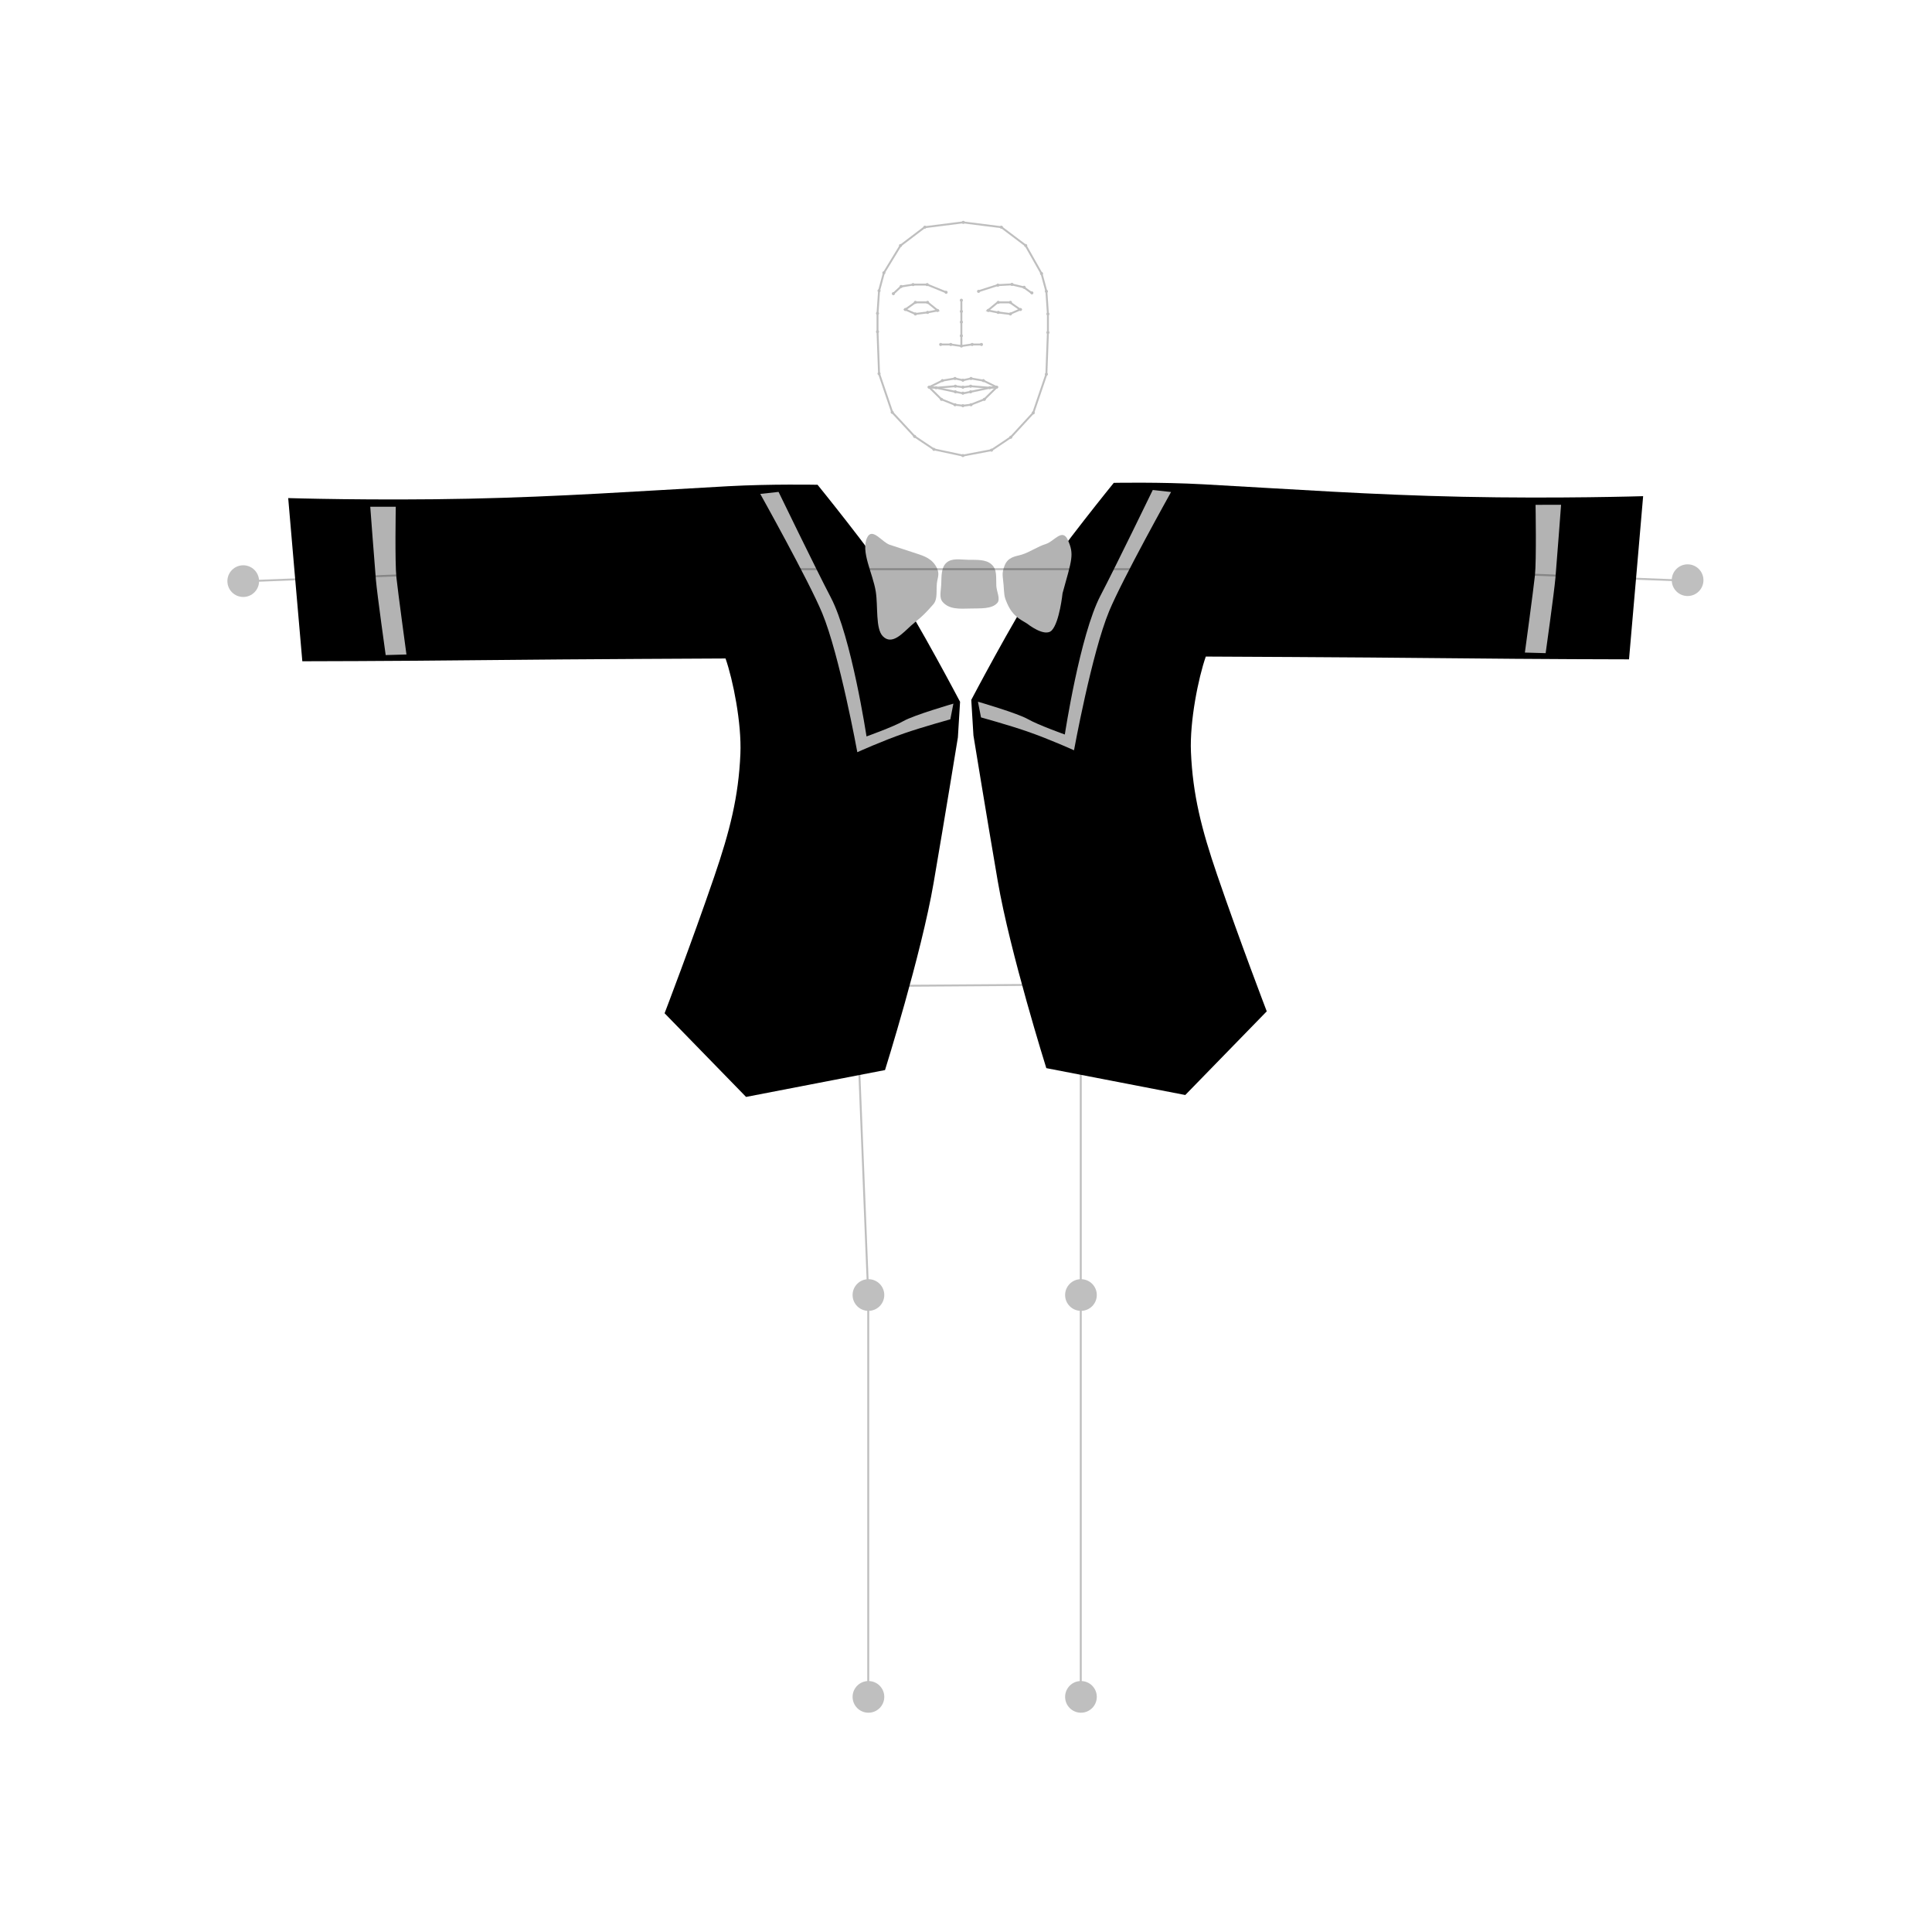
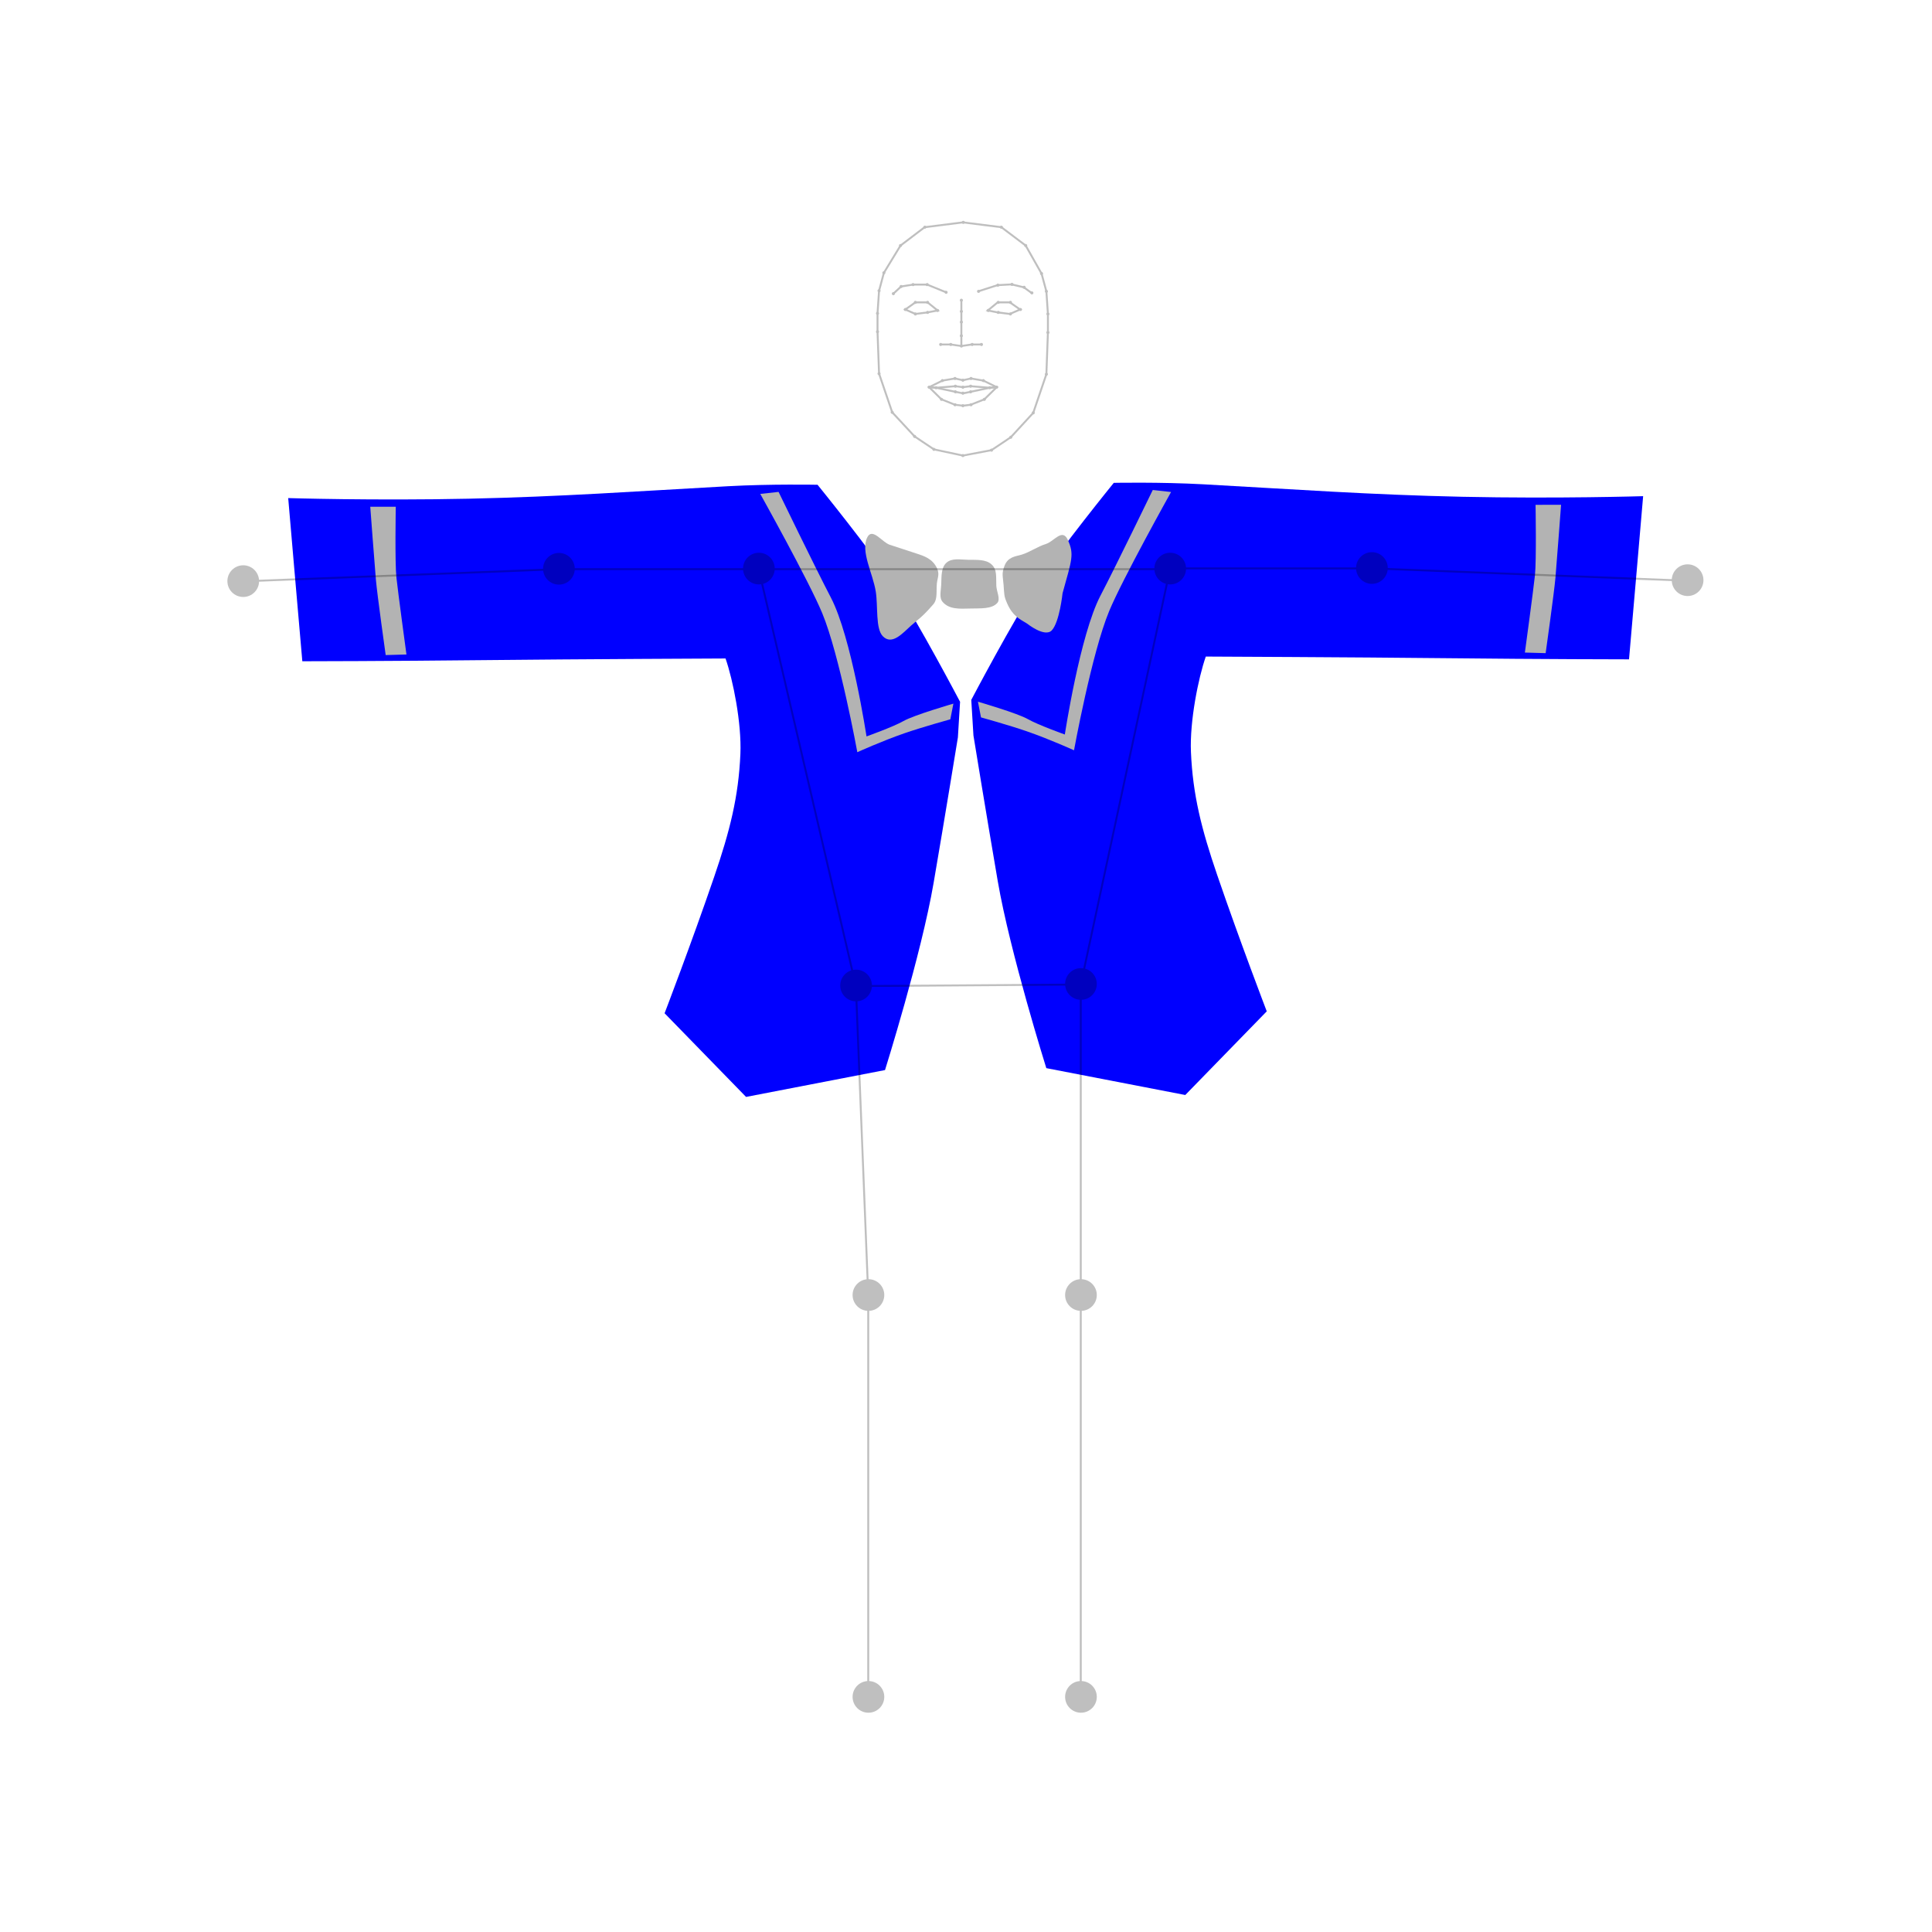
<svg xmlns="http://www.w3.org/2000/svg" version="1.1" id="Layer_1" x="0px" y="0px" width="1000px" height="1000px" viewBox="0 0 1000 1000" style="enable-background:new 0 0 1000 1000;" xml:space="preserve">
  <defs id="defs993" />
  <g id="illustration" style="fill:#000000">
-     <path style="opacity:1;fill:#000000" d="m 423.168,250.918 c 0,0 27.501,33.876 39.492,52.059 12.723,19.295 34.269,60.276 34.269,60.276 l -1.123,18.413 c 0,0 -6.59,40.5 -12.582,75.397 -6.338,36.909 -25.14,96.8 -25.14,96.8 l -71.922,13.904 -42.173,-43.308 c 0,0 13.967,-36.44 25.674,-70.636 8.115,-23.704 12.62,-41.462 13.564,-63.637 0.676,-15.887 -3.81,-38.267 -7.691,-49.356 0,0 -77.31,0.334 -123.791,0.839 -50.573,0.55 -95.263,0.6 -95.263,0.6 l -4.287,-49.346 -3.022,-35.112 c 0,0 44.411,1.364 93.537,0.315 47.312,-1.01 86.847,-3.85 134.098,-6.458 22.156,-1.223 46.359,-0.75 46.359,-0.75 z" id="path1150" />
+     <path style="opacity:1;fill:#0000ff" d="m 423.168,250.918 c 0,0 27.501,33.876 39.492,52.059 12.723,19.295 34.269,60.276 34.269,60.276 l -1.123,18.413 c 0,0 -6.59,40.5 -12.582,75.397 -6.338,36.909 -25.14,96.8 -25.14,96.8 l -71.922,13.904 -42.173,-43.308 c 0,0 13.967,-36.44 25.674,-70.636 8.115,-23.704 12.62,-41.462 13.564,-63.637 0.676,-15.887 -3.81,-38.267 -7.691,-49.356 0,0 -77.31,0.334 -123.791,0.839 -50.573,0.55 -95.263,0.6 -95.263,0.6 l -4.287,-49.346 -3.022,-35.112 c 0,0 44.411,1.364 93.537,0.315 47.312,-1.01 86.847,-3.85 134.098,-6.458 22.156,-1.223 46.359,-0.75 46.359,-0.75 z" id="path1150" />
    <path style="opacity:1;fill:#b3b3b3" d="m 493.476,364.201 c 0,0 -20.441,5.918 -25.897,9.04 -5.191,2.97 -19.075,7.931 -19.075,7.931 0,0 -7.827,-51.554 -18.437,-71.854 -7.875,-15.068 -27.084,-54.71 -27.084,-54.71 l -9.468,1.049 c 0,0 25.049,44.829 32.031,61.623 9.012,21.679 18.203,72.057 18.203,72.057 0,0 12.752,-5.782 24.385,-9.804 9.334,-3.227 23.758,-7.22 23.758,-7.22 z" id="path1152" />
    <path style="opacity:1;fill:#b3b3b3" d="m 191.646,262.285 c 0,0 2.253,30.107 2.919,37.79 0.665,7.674 5.066,38.992 5.066,38.992 l 10.749,-0.307 c 0,0 -4.391,-32.249 -5.205,-39.928 -0.824,-7.78 -0.323,-36.546 -0.323,-36.546 z" id="path1316" />
-     <path style="fill:#000000" d="m 576.489,249.924 c 0,0 -27.501,33.876 -39.492,52.059 -12.723,19.295 -34.269,60.276 -34.269,60.276 l 1.123,18.413 c 0,0 6.59,40.5 12.582,75.397 6.338,36.909 25.14,96.8 25.14,96.8 l 71.922,13.904 42.173,-43.308 c 0,0 -13.967,-36.44 -25.674,-70.636 -8.115,-23.704 -12.62,-41.462 -13.564,-63.637 -0.676,-15.887 3.81,-38.267 7.691,-49.356 0,0 77.31,0.334 123.791,0.839 50.573,0.55 95.263,0.6 95.263,0.6 l 4.287,-49.346 3.022,-35.112 c 0,0 -44.411,1.364 -93.537,0.315 -47.312,-1.01 -86.847,-3.85 -134.098,-6.458 -22.156,-1.223 -46.359,-0.75 -46.359,-0.75 z" id="path1150-7" />
+     <path style="fill:#0000ff" d="m 576.489,249.924 c 0,0 -27.501,33.876 -39.492,52.059 -12.723,19.295 -34.269,60.276 -34.269,60.276 l 1.123,18.413 c 0,0 6.59,40.5 12.582,75.397 6.338,36.909 25.14,96.8 25.14,96.8 l 71.922,13.904 42.173,-43.308 c 0,0 -13.967,-36.44 -25.674,-70.636 -8.115,-23.704 -12.62,-41.462 -13.564,-63.637 -0.676,-15.887 3.81,-38.267 7.691,-49.356 0,0 77.31,0.334 123.791,0.839 50.573,0.55 95.263,0.6 95.263,0.6 l 4.287,-49.346 3.022,-35.112 c 0,0 -44.411,1.364 -93.537,0.315 -47.312,-1.01 -86.847,-3.85 -134.098,-6.458 -22.156,-1.223 -46.359,-0.75 -46.359,-0.75 z" id="path1150-7" />
    <path style="fill:#b3b3b3" d="m 506.181,363.208 c 0,0 20.441,5.918 25.897,9.04 5.191,2.97 19.075,7.931 19.075,7.931 0,0 7.827,-51.554 18.437,-71.854 7.875,-15.068 27.084,-54.71 27.084,-54.71 l 9.468,1.049 c 0,0 -25.049,44.829 -32.031,61.623 -9.012,21.679 -18.203,72.057 -18.203,72.057 0,0 -12.752,-5.782 -24.385,-9.804 -9.334,-3.227 -23.758,-7.22 -23.758,-7.22 z" id="path1152-1" />
    <path style="fill:#b3b3b3" d="m 808.01,261.292 c 0,0 -2.253,30.107 -2.919,37.79 -0.665,7.674 -5.066,38.992 -5.066,38.992 l -10.749,-0.307 c 0,0 4.391,-32.249 5.205,-39.928 0.824,-7.78 0.323,-36.546 0.323,-36.546 z" id="path1316-0" />
    <path style="fill:#b3b3b3" d="m 489.936,291.226 c -2.856,2.5 -2.594,6.946 -2.754,11.279 -0.128,3.471 -1.228,6.869 0.799,9.135 3.382,3.779 8.432,3.498 14.341,3.33 5.059,-0.144 11.036,0.374 13.891,-2.896 1.748,-2.003 -0.397,-5.925 -0.527,-8.9 -0.198,-4.562 0.529,-8.365 -2.514,-11.08 -3.016,-2.691 -7.62,-2.246 -12.162,-2.349 -4.168,-0.095 -8.284,-0.962 -11.075,1.481 z" id="path834" />
    <path style="fill:#b3b3b3;stroke-width:1.351" d="m 485.05,294.279 c 1.536,3.513 -0.118,4.744 -0.232,9.234 -0.104,4.1 0.177,7.058 -1.723,9.254 -6.018,6.959 -7.729,7.621 -11.54,11.056 -4.36,3.931 -9.877,10.377 -14.63,5.468 -3.816,-3.942 -2.418,-15.388 -3.627,-23.083 -1.469,-9.353 -7.981,-20.837 -4.408,-28.058 2.626,-5.306 7.711,2.529 11.566,3.793 4.697,1.54 9.394,3.08 14.091,4.621 3.537,1.16 8.261,2.587 10.502,7.714 z" id="path836" />
    <path style="fill:#b3b3b3;stroke-width:1.406" d="m 519.906,292.916 c -1.52,4.096 -0.842,4.944 -0.448,9.963 0.403,5.137 0.138,5.545 1.86,9.475 2.801,6.392 6.228,7.956 10.319,10.432 0,0 9.198,7.383 12.809,3.444 3.98,-4.34 5.526,-19.142 5.526,-19.142 4.818,-17.506 6.143,-20.07 2.727,-27.631 -2.837,-6.279 -7.119,0.827 -11.33,2.099 -4.189,1.265 -8.379,4.268 -12.568,5.533 -2.965,0.896 -7.122,1.046 -8.895,5.825 z" id="path838" />
  </g>
  <g id="skeleton_1_" style="opacity:0.25">
    <circle id="rightShoulder" cx="392.8" cy="294.3" r="8.2" />
    <circle id="rightElbow" cx="289.3" cy="294.4" r="8.2" />
    <circle id="rightWrist" transform="matrix(0.9951,-0.09853767,0.09853767,0.9951,-29.0274,13.8698)" cx="125.9" cy="300.8" r="8.2" />
    <circle id="rightHip" cx="443.1" cy="510.1" r="8.2" />
    <circle id="rightKnee" cx="449.5" cy="670.3" r="8.2" />
    <circle id="rightAnkle" cx="449.5" cy="878.3" r="8.2" />
    <circle id="leftShoulder" cx="605.7" cy="294.3" r="8.2" />
    <circle id="leftElbow" cx="710.1" cy="294" r="8.2" />
    <circle id="leftWrist" cx="873.5" cy="300.3" r="8.2" />
    <circle id="leftHip" cx="559.5" cy="509.3" r="8.2" />
    <circle id="leftKnee" cx="559.5" cy="670.3" r="8.2" />
    <circle id="leftAnkle" cx="559.5" cy="878.3" r="8.2" />
    <polygon style="fill:none;stroke:#000000;stroke-miterlimit:10" points="443,510.4 559.4,509.6 605.6,294.6 392.7,294.6 " id="polygon886" />
    <polyline style="fill:none;stroke:#000000;stroke-miterlimit:10" points="391.7,294.6 289,294.6 125.7,300.9  " id="polyline888" />
    <polyline style="fill:none;stroke:#000000;stroke-miterlimit:10" points="607.1,294.2 710.3,294.2 873.6,300.6  " id="polyline890" />
    <polyline style="fill:none;stroke:#000000;stroke-miterlimit:10" points="443,510.4 449.4,670.6 449.4,878.6  " id="polyline892" />
    <polyline style="fill:none;stroke:#000000;stroke-miterlimit:10" points="559.4,509.6 559.4,670.6 559.4,878.6  " id="polyline894" />
    <circle id="rightEye0" cx="468.6" cy="160.2" r="0.8" />
    <circle id="rightBrow1" cx="466.4" cy="148.3" r="0.8" />
    <circle id="rightBrow4" cx="489.7" cy="151.3" r="0.8" />
    <circle id="nose1" cx="497.6" cy="161.2" r="0.8" />
    <circle id="rightBrow3" cx="479.9" cy="147.3" r="0.8" />
    <circle id="rightEye1" cx="473.8" cy="156.5" r="0.8" />
    <circle id="rightBrow0" cx="462.4" cy="152" r="0.8" />
    <circle id="rightBrow2" cx="472.6" cy="147.3" r="0.8" />
    <circle id="rightEye5" cx="473.8" cy="162.5" r="0.8" />
    <circle id="rightEye2" cx="480.1" cy="156.5" r="0.8" />
    <circle id="rightEye3" cx="485.3" cy="160.7" r="0.8" />
    <circle id="nose0" cx="497.6" cy="155.4" r="0.8" />
    <circle id="nose3" cx="497.6" cy="173.8" r="0.8" />
    <circle id="rightNose0" cx="486.9" cy="178.3" r="0.8" />
    <circle id="rightMouthCorner" cx="480.9" cy="200.4" r="0.8" />
    <circle id="rightNose1" cx="492.1" cy="178.3" r="0.8" />
    <circle id="rightUpperLipTop0" cx="487.8" cy="197" r="0.8" />
    <circle id="nose2" cx="497.6" cy="166.7" r="0.8" />
    <circle id="nose4" cx="497.6" cy="179.1" r="0.8" />
    <circle id="upperLipTopMid" cx="498.4" cy="196.8" r="0.8" />
    <circle id="rightUpperLipTop1" cx="494.3" cy="195.9" r="0.8" />
    <path id="rightMiddleLip" d="m 484.5,199.9 c 0.4,0 0.8,0.4 0.8,0.8 0,0.4 -0.4,0.8 -0.8,0.8 -0.4,0 -0.8,-0.4 -0.8,-0.8 0,-0.4 0.4,-0.8 0.8,-0.8 z" />
    <circle id="lowerLipBottomMid" cx="498.4" cy="210" r="0.8" />
    <circle id="upperLipBottomMid" cx="498.4" cy="200.4" r="0.8" />
    <circle id="lowerLipTopMid" cx="498.4" cy="203.5" r="0.8" />
    <circle id="rightUpperLipBottom1" cx="494.5" cy="199.9" r="0.8" />
    <circle id="rightLowerLipTop0" cx="494.5" cy="202.8" r="0.8" />
    <circle id="rightLowerLipBottom1" cx="494.3" cy="209.5" r="0.8" />
    <circle id="rightLowerLipBottom0" cx="487.3" cy="206.7" r="0.8" />
    <circle id="rightEye4" cx="480.1" cy="161.7" r="0.8" />
    <circle id="jawMid" cx="498.4" cy="235.8" r="0.8" />
    <circle id="rightJaw7" cx="483.4" cy="232.6" r="0.8" />
    <circle id="rightJaw6" cx="473.4" cy="225.9" r="0.8" />
    <circle id="rightJaw5" cx="461.8" cy="213.4" r="0.8" />
    <circle id="rightJaw4" cx="455" cy="193.4" r="0.8" />
    <circle id="rightJaw3" cx="454.2" cy="171.7" r="0.8" />
    <circle id="rightJaw2" cx="454.2" cy="162.2" r="0.8" />
    <circle id="rightJaw1" cx="455" cy="150.5" r="0.8" />
    <circle id="rightJaw0" cx="457.5" cy="141.2" r="0.8" />
    <circle id="topMid" cx="498.6" cy="115.1" r="0.8" />
    <circle id="leftTop0" cx="518.3" cy="117.6" r="0.8" />
    <circle id="leftTop1" cx="530.9" cy="127.1" r="0.8" />
    <circle id="leftEye0" cx="528.2" cy="160.2" r="0.8" />
    <circle id="leftBrow1" cx="530.1" cy="148.7" r="0.8" />
    <circle id="leftBrow4" cx="506.5" cy="150.8" r="0.8" />
    <circle id="leftBrow3" cx="516.5" cy="147.6" r="0.8" />
    <circle id="leftEye1" cx="523" cy="156.5" r="0.8" />
    <circle id="leftBrow0" cx="534.1" cy="151.6" r="0.8" />
    <circle id="leftBrow2" cx="523.8" cy="147.2" r="0.8" />
    <circle id="leftEye5" cx="523" cy="162.5" r="0.8" />
    <circle id="leftEye2" cx="516.7" cy="156.5" r="0.8" />
    <circle id="leftEye3" cx="511.5" cy="160.7" r="0.8" />
    <circle id="leftNose0" cx="508" cy="178.3" r="0.8" />
    <circle id="leftMouthCorner" cx="515.9" cy="200.4" r="0.8" />
    <circle id="leftNose1" cx="503.2" cy="178.3" r="0.8" />
    <circle id="leftUpperLipTop0" cx="509" cy="197" r="0.8" />
    <circle id="leftUpperLipTop1" cx="502.6" cy="195.9" r="0.8" />
    <path id="leftMiddleLip" d="m 512.3,199.9 c 0.4,0 0.8,0.4 0.8,0.8 0,0.4 -0.4,0.8 -0.8,0.8 -0.4,0 -0.8,-0.4 -0.8,-0.8 0,-0.4 0.4,-0.8 0.8,-0.8 z" />
    <circle id="leftUpperLipBottom1" cx="502.4" cy="199.9" r="0.8" />
    <circle id="leftLowerLipTop0" cx="502.4" cy="202.8" r="0.8" />
    <circle id="leftLowerLipBottom1" cx="502.6" cy="209.5" r="0.8" />
    <circle id="leftLowerLipBottom0" cx="509.5" cy="206.7" r="0.8" />
    <circle id="leftEye4" cx="516.7" cy="161.7" r="0.8" />
    <circle id="leftJaw7" cx="513.2" cy="233" r="0.8" />
    <circle id="leftJaw6" cx="523.2" cy="226.3" r="0.8" />
    <circle id="leftJaw5" cx="534.8" cy="213.7" r="0.8" />
    <circle id="leftJaw4" cx="541.6" cy="193.7" r="0.8" />
    <circle id="leftJaw3" cx="542.4" cy="172.1" r="0.8" />
    <circle id="leftJaw2" cx="542.4" cy="162.5" r="0.8" />
    <circle id="leftJaw1" cx="541.6" cy="150.8" r="0.8" />
    <circle id="leftJaw0" cx="539.1" cy="141.6" r="0.8" />
    <polyline style="fill:none;stroke:#000000;stroke-miterlimit:10" points="498.4,115.1 478.6,117.6 466.1,127.1 457.5,141.2    455,150.5 454.2,162.2 454.2,171.7 455,193.4 461.8,213.4 473.4,225.9 483.4,232.6 498.4,235.8 513.2,233 523.2,226.3 534.8,213.7    541.6,193.7 542.4,172.1 542.4,162.5 541.6,150.8 539.1,141.6 530.9,127.1 518.3,117.6 498.4,115.1  " id="polyline967" />
    <polyline style="fill:none;stroke:#000000;stroke-miterlimit:10" points="462.4,152 466.4,148.3 472.6,147.3 479.9,147.3    489.7,151.3  " id="polyline969" />
    <polygon style="fill:none;stroke:#000000;stroke-miterlimit:10" points="473.8,156.5 480.1,156.5 485.3,160.7 480.1,161.7 473.8,162.5 468.6,160.2 " id="polygon971" />
    <polyline style="fill:none;stroke:#000000;stroke-miterlimit:10" points="486.9,178.3 492.1,178.3 497.6,179.1 497.6,173.8    497.6,166.7 497.6,161.2 497.6,155.4  " id="polyline973" />
    <polyline style="fill:none;stroke:#000000;stroke-miterlimit:10" points="533.9,151.6 529.9,148.7 523.6,147.2 516.3,147.6    506.3,150.8  " id="polyline975" />
    <polygon style="fill:none;stroke:#000000;stroke-miterlimit:10" points="522.7,156.5 516.4,156.5 511.3,160.7 516.4,161.7 522.7,162.5 528,160.2 " id="polygon977" />
    <polyline style="fill:none;stroke:#000000;stroke-miterlimit:10" points="508,178.3 503,178.3 497.6,179.1  " id="polyline979" />
    <polygon style="fill:none;stroke:#000000;stroke-miterlimit:10" points="487.8,197 494.3,195.9 498.4,196.8 502.6,195.9 509,197 515.9,200.4 509.5,206.7 502.4,209.5 498.4,210 494.3,209.5 487.3,206.7 480.9,200.4 " id="polygon981" />
    <polyline style="fill:none;stroke:#000000;stroke-miterlimit:10" points="480.9,200.4 484.5,200.7 494.5,199.9 498.4,200.4    502.4,199.9 512.3,200.7 515.9,200.4  " id="polyline983" />
    <polyline style="fill:none;stroke:#000000;stroke-miterlimit:10" points="480.9,200.4 484.5,200.7 494.5,202.8 498.4,203.6    502.4,202.8 512.3,200.7 515.9,200.4  " id="polyline985" />
    <circle id="rightTop0" cx="478.7" cy="117.6" r="0.8" />
    <circle id="rightTop1" cx="466.1" cy="127.1" r="0.8" />
  </g>
</svg>
